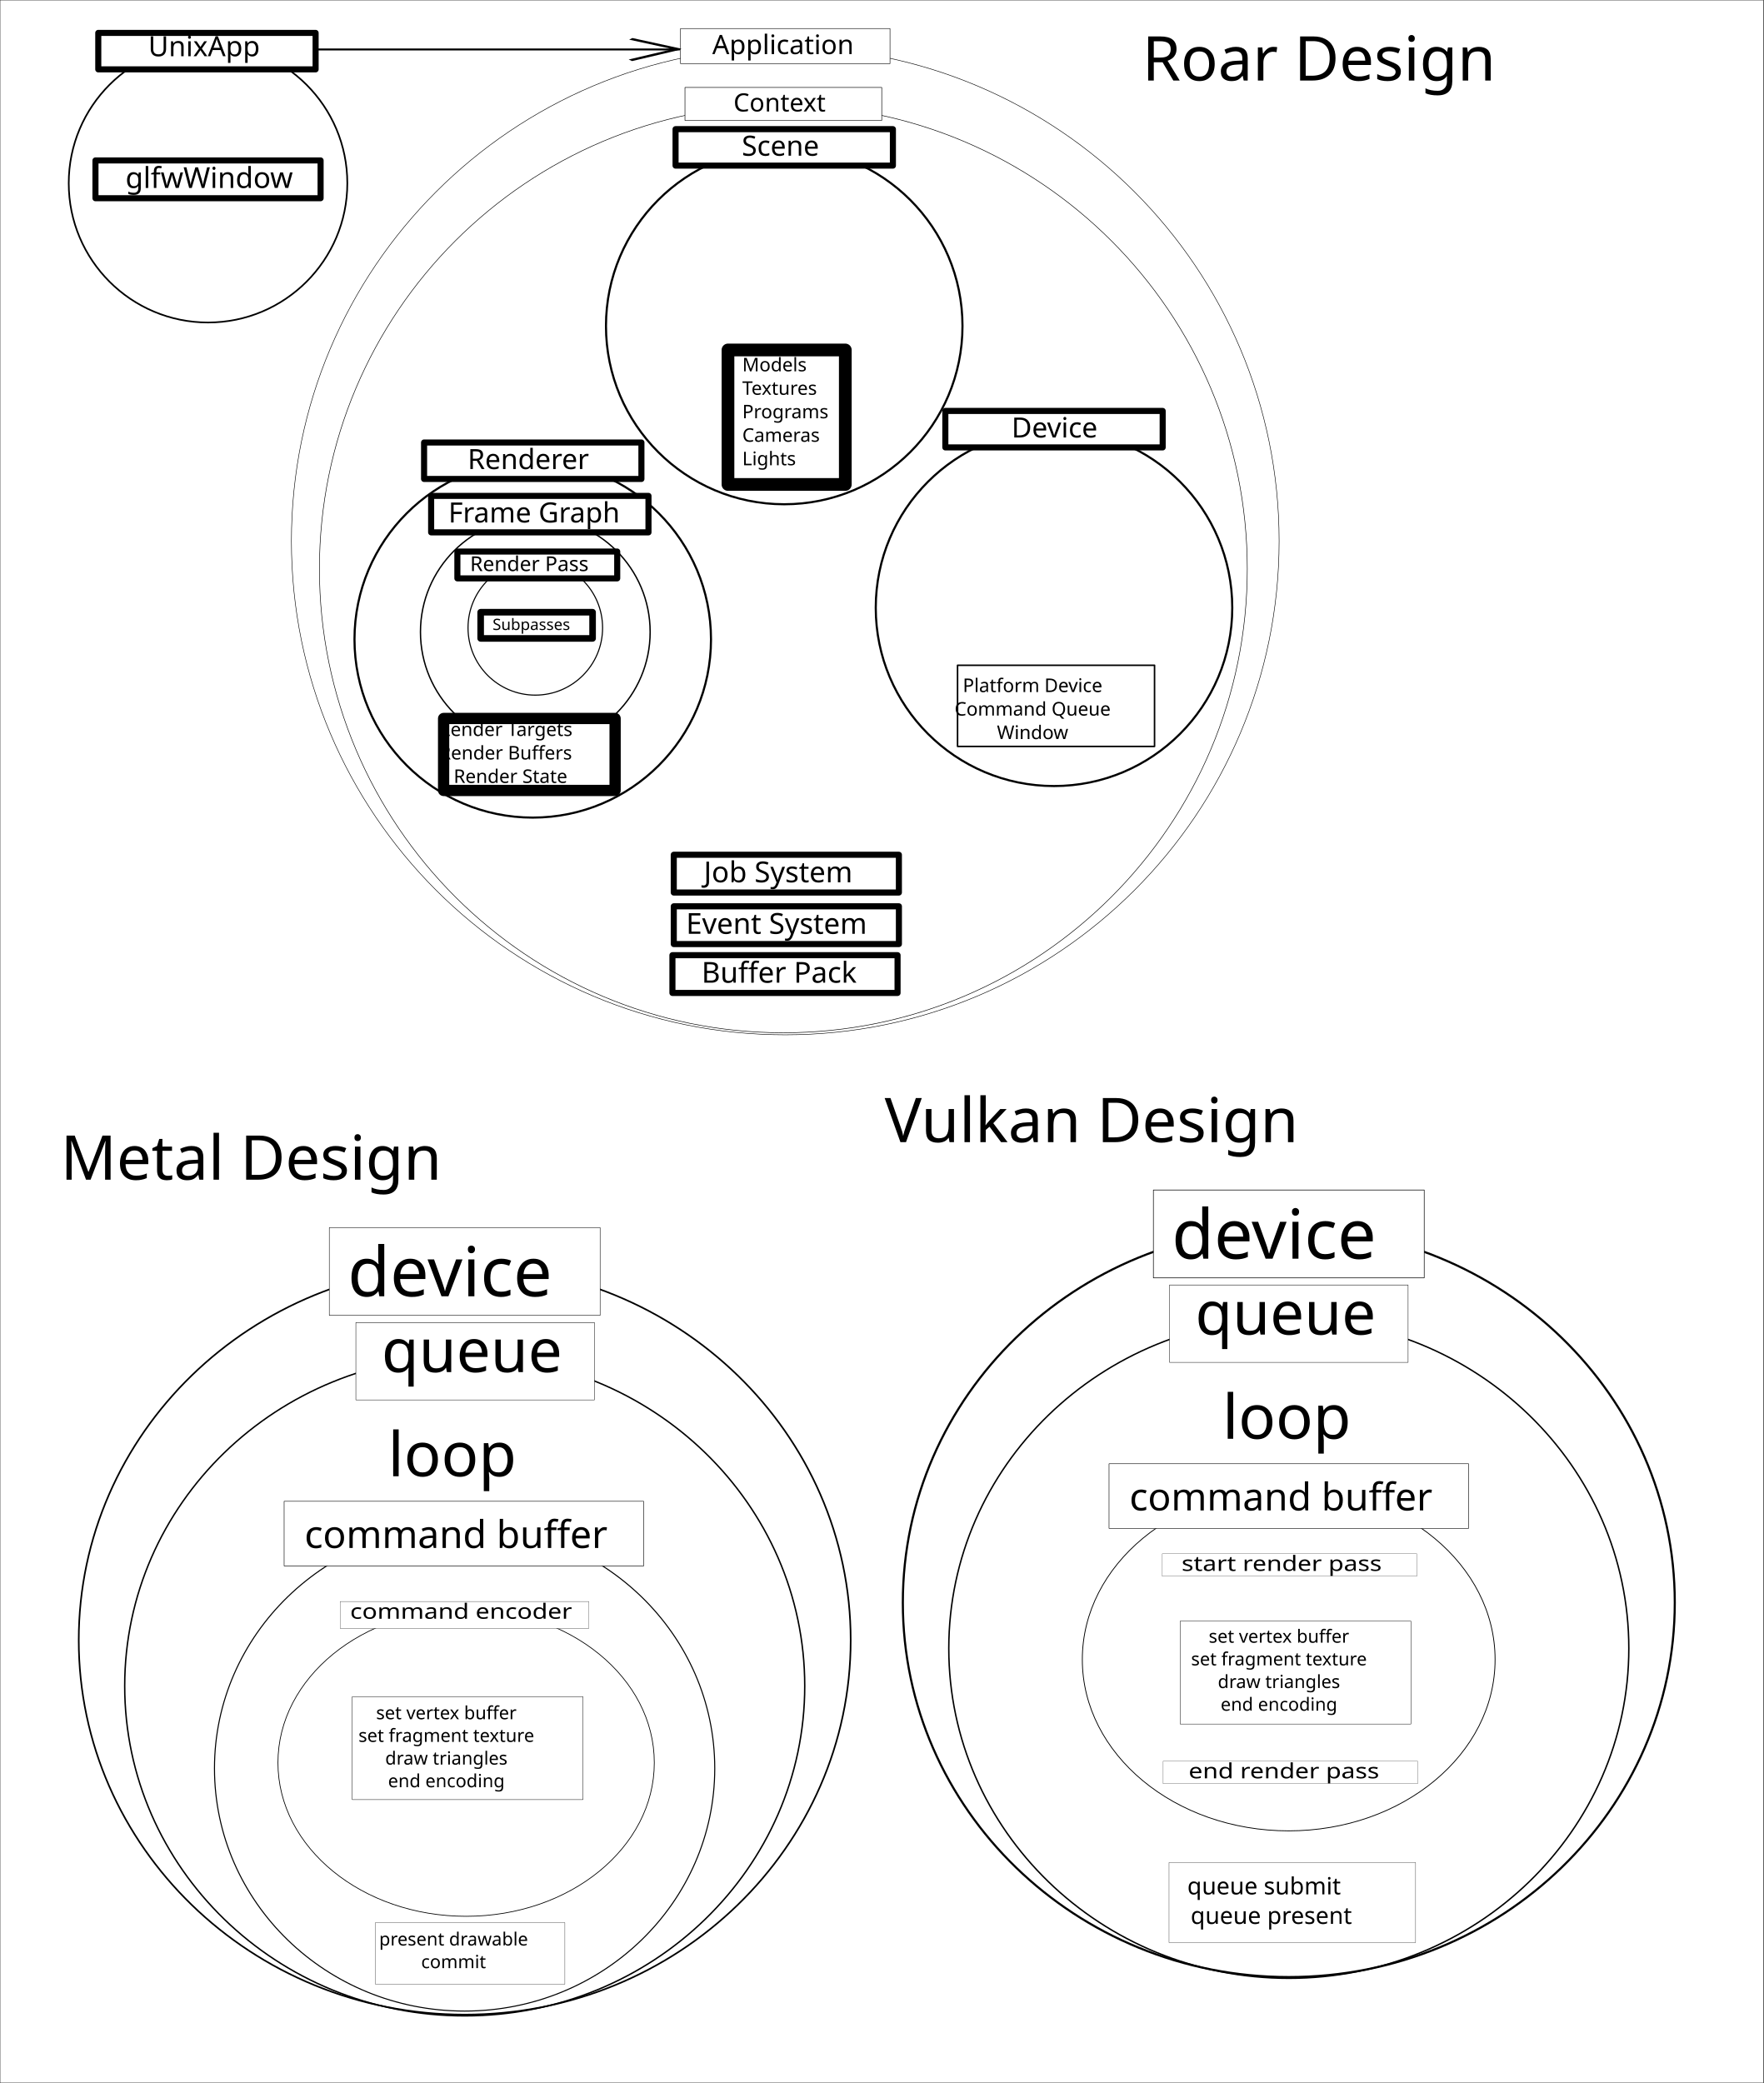
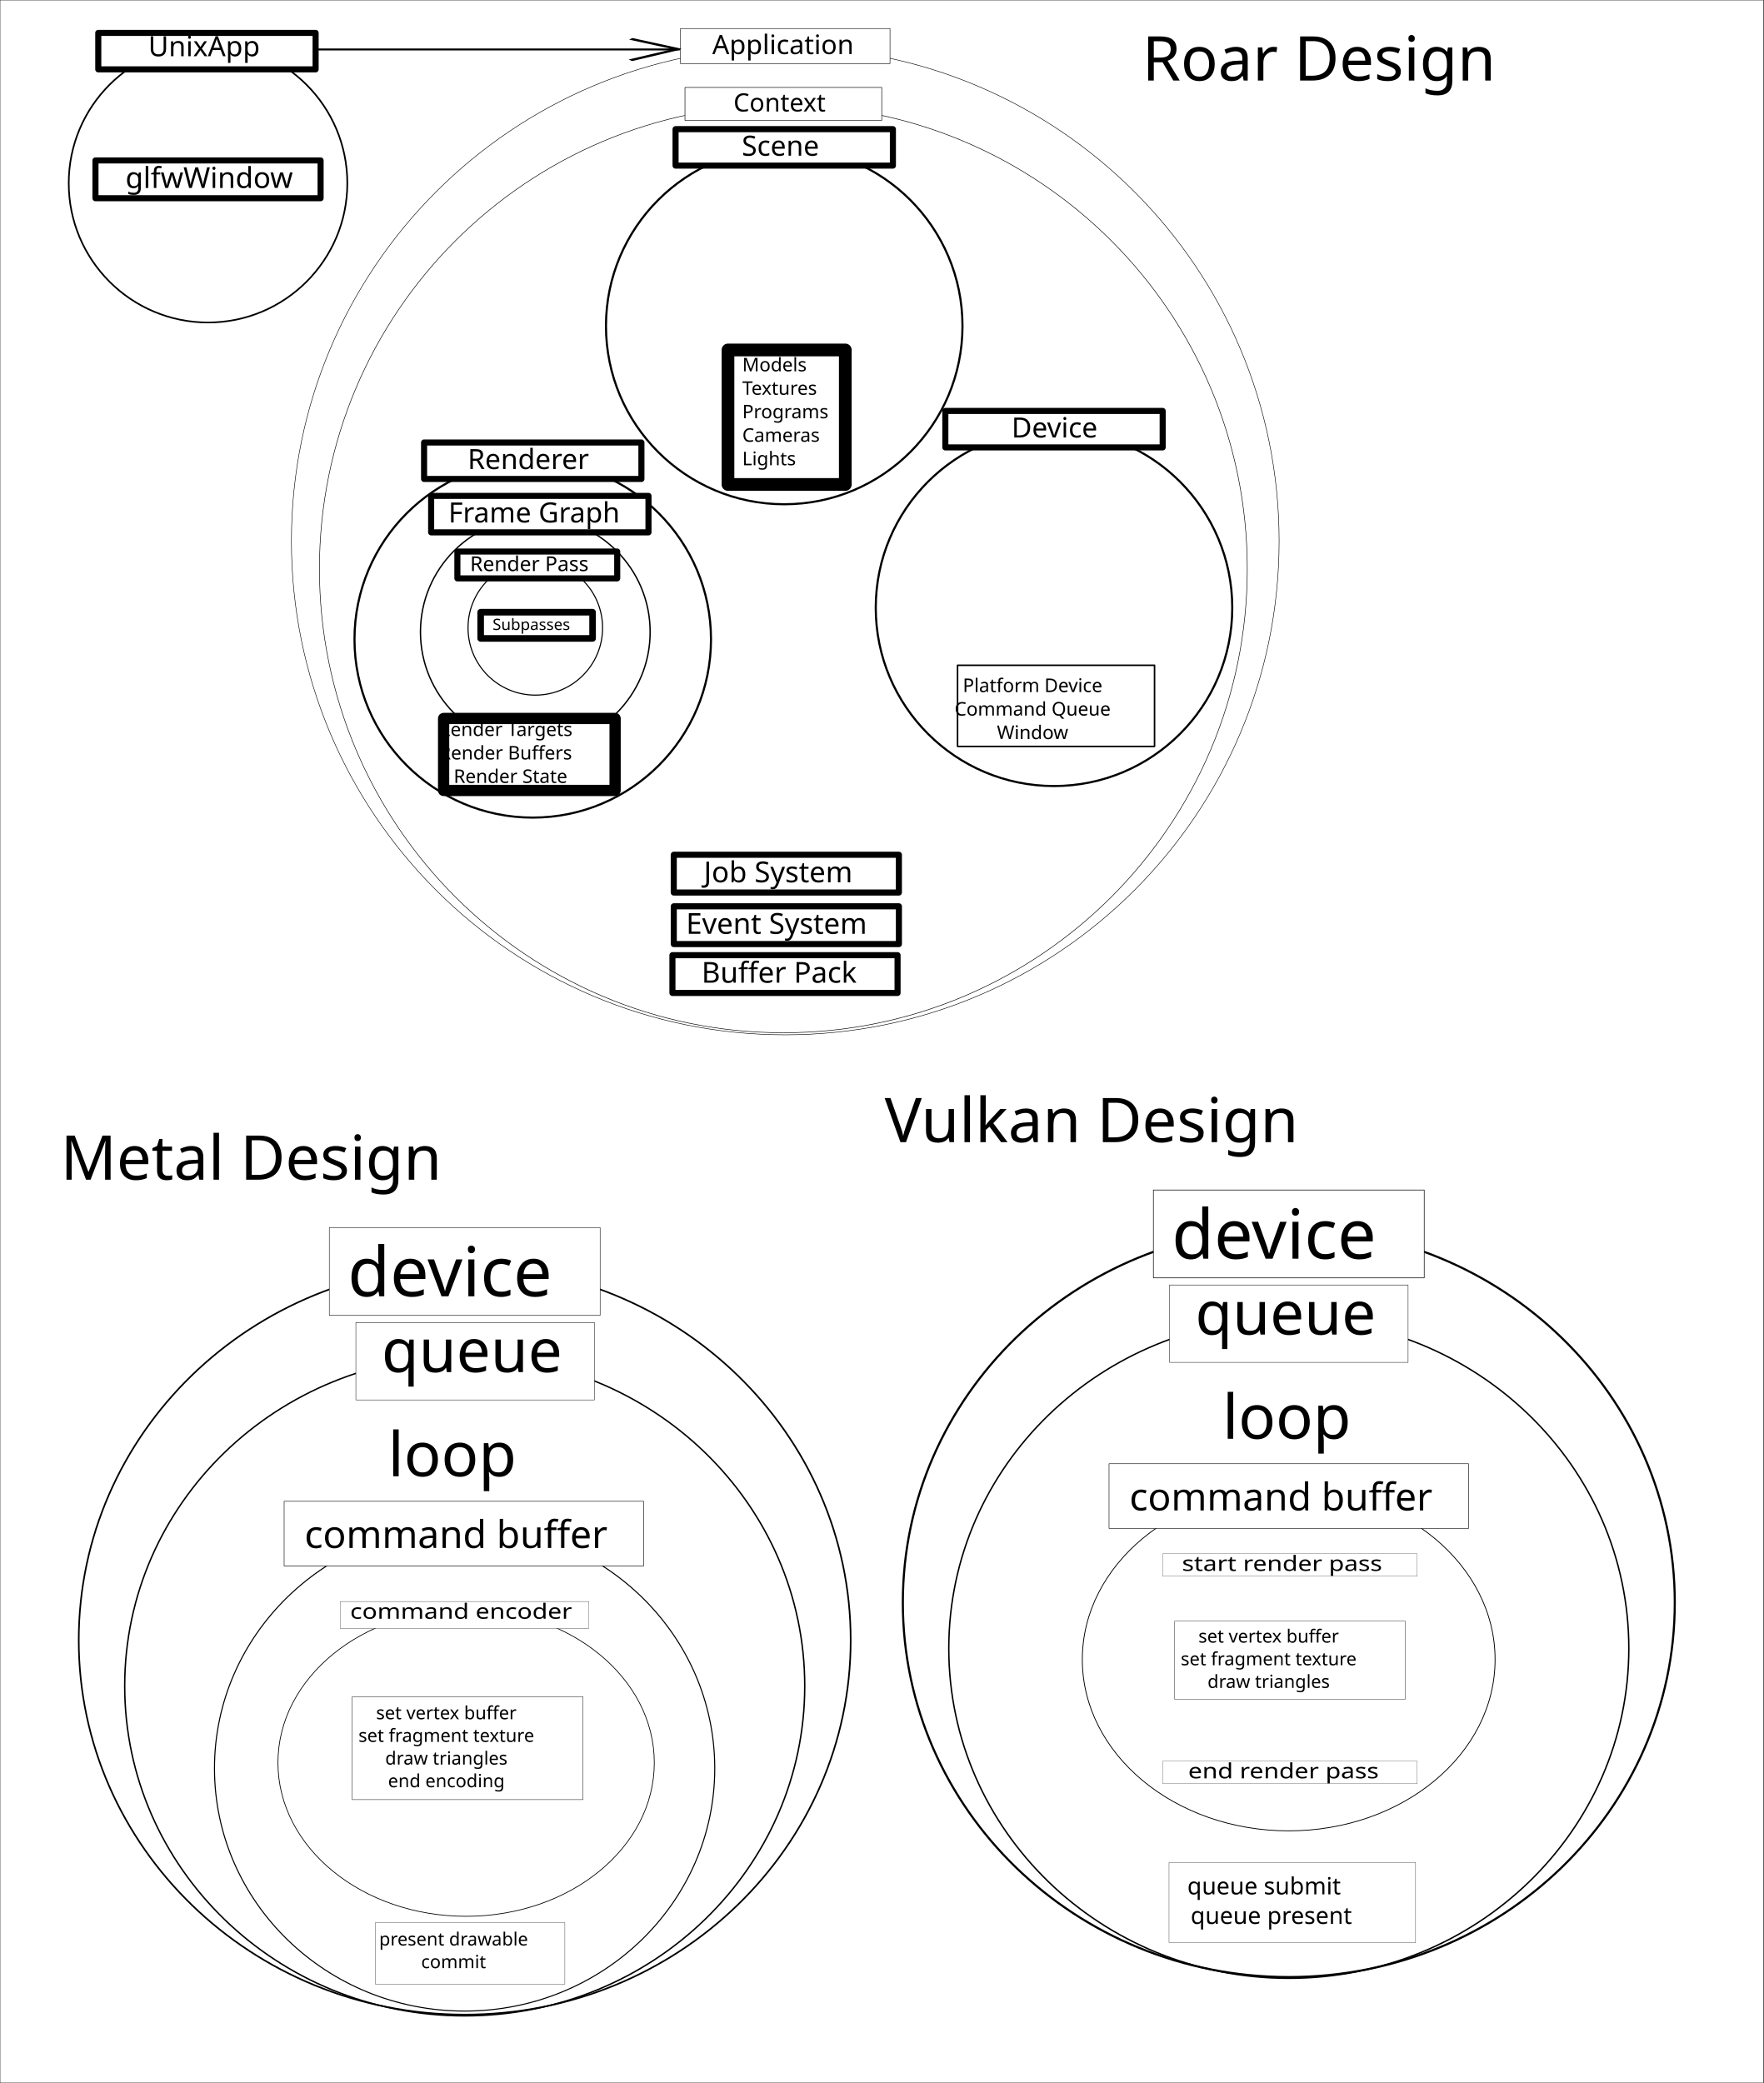
<svg xmlns="http://www.w3.org/2000/svg" width="241.296mm" height="285.026mm" viewBox="0 0 241.296 285.026" version="1.1" id="svg5">
  <defs id="defs2" />
  <g id="layer1" transform="translate(1.391901,-3.070709)">
    <rect style="vector-effect:non-scaling-stroke;fill:#ffffff;stroke:#000000;stroke-width:0.265;stroke-linejoin:round;stroke-dasharray:none;-inkscape-stroke:hairline" id="rect18" width="241.296" height="285.026" x="-1.392" y="3.071" />
    <g id="g541" transform="translate(10.98171,-79.25898)" style="vector-effect:non-scaling-stroke;stroke-width:0.265;stroke-dasharray:none;-inkscape-stroke:hairline">
      <circle style="vector-effect:non-scaling-stroke;fill:none;stroke:#000000;stroke-width:0.265;stroke-linejoin:round;stroke-dasharray:none;-inkscape-stroke:hairline" id="path317" cx="95.071" cy="156.357" r="67.571" />
      <rect style="vector-effect:non-scaling-stroke;fill:#ffffff;stroke:#000000;stroke-width:0.265;stroke-linejoin:round;stroke-dasharray:none;-inkscape-stroke:hairline" id="rect535" width="28.66" height="4.809" x="80.742" y="86.234" />
      <text xml:space="preserve" style="font-style:normal;font-weight:normal;font-size:3.678px;line-height:1.25;font-family:sans-serif;vector-effect:non-scaling-stroke;fill:#000000;fill-opacity:1;stroke:none;stroke-width:0.265;stroke-dasharray:none;-inkscape-stroke:hairline" x="85.078" y="89.738" id="text481">
        <tspan id="tspan479" style="vector-effect:non-scaling-stroke;fill:#000000;stroke-width:0.265;stroke-dasharray:none;-inkscape-stroke:hairline" x="85.078" y="89.738">Application</tspan>
      </text>
    </g>
    <g id="g541-8" transform="matrix(0.9394134,0,0,0.9394134,16.47986,-65.97358)" style="vector-effect:non-scaling-stroke;stroke-width:0.282;stroke-dasharray:none;-inkscape-stroke:hairline">
      <circle style="vector-effect:non-scaling-stroke;fill:none;stroke:#000000;stroke-width:0.282;stroke-linejoin:round;stroke-dasharray:none;-inkscape-stroke:hairline" id="path317-6" cx="95.071" cy="156.357" r="67.571" />
      <rect style="vector-effect:non-scaling-stroke;fill:#ffffff;stroke:#000000;stroke-width:0.282;stroke-linejoin:round;stroke-dasharray:none;-inkscape-stroke:hairline" id="rect535-5" width="28.66" height="4.809" x="80.742" y="86.234" />
      <text xml:space="preserve" style="font-style:normal;font-weight:normal;font-size:3.678px;line-height:1.25;font-family:sans-serif;vector-effect:non-scaling-stroke;fill:#000000;fill-opacity:1;stroke:none;stroke-width:0.282;stroke-dasharray:none;-inkscape-stroke:hairline" x="87.809" y="89.738" id="text481-7">
        <tspan id="tspan479-6" style="vector-effect:non-scaling-stroke;fill:#000000;stroke-width:0.282;stroke-dasharray:none;-inkscape-stroke:hairline" x="87.809" y="89.738">Context</tspan>
      </text>
    </g>
    <g id="g541-8-7" transform="matrix(0.3609488,0,0,0.3609488,37.1855,34.12008)" style="vector-effect:non-scaling-stroke;stroke-width:1.092;stroke-dasharray:none;-inkscape-stroke:hairline">
      <circle style="vector-effect:non-scaling-stroke;fill:none;stroke:#000000;stroke-width:1.092;stroke-linejoin:round;stroke-dasharray:none;-inkscape-stroke:hairline" id="path317-6-8" cx="95.071" cy="156.357" r="67.571" />
      <rect style="vector-effect:non-scaling-stroke;fill:#ffffff;stroke:#000000;stroke-width:3.14;stroke-linejoin:round;stroke-dasharray:none;-inkscape-stroke:hairline" id="rect535-5-8" width="82.387" height="13.825" x="53.878" y="81.726" />
      <text xml:space="preserve" style="font-style:normal;font-weight:normal;font-size:10.573px;line-height:1.25;font-family:sans-serif;vector-effect:non-scaling-stroke;fill:#000000;fill-opacity:1;stroke:none;stroke-width:3.14;stroke-dasharray:none;-inkscape-stroke:hairline" x="70.39" y="91.799" id="text481-7-3">
        <tspan id="tspan479-6-8" style="vector-effect:non-scaling-stroke;fill:#000000;stroke-width:3.14;stroke-dasharray:none;-inkscape-stroke:hairline" x="70.39" y="91.799">Renderer</tspan>
      </text>
    </g>
    <g id="g541-8-7-97" transform="matrix(0.3609488,0,0,0.3609488,37.71612,41.42629)" style="vector-effect:non-scaling-stroke;stroke-width:1.092;stroke-dasharray:none;-inkscape-stroke:hairline">
      <circle style="vector-effect:non-scaling-stroke;fill:none;stroke:#000000;stroke-width:0.704;stroke-linejoin:round;stroke-dasharray:none;-inkscape-stroke:hairline" id="path317-6-8-3" cx="94.571" cy="133.32" r="43.533" />
      <rect style="vector-effect:non-scaling-stroke;fill:#ffffff;stroke:#000000;stroke-width:3.14;stroke-linejoin:round;stroke-dasharray:none;-inkscape-stroke:hairline" id="rect535-5-8-1" width="82.387" height="13.825" x="55.085" y="81.726" />
      <text xml:space="preserve" style="font-style:normal;font-weight:normal;font-size:10.573px;line-height:1.25;font-family:sans-serif;vector-effect:non-scaling-stroke;fill:#000000;fill-opacity:1;stroke:none;stroke-width:3.14;stroke-dasharray:none;-inkscape-stroke:hairline" x="61.618" y="91.799" id="text481-7-3-0">
        <tspan id="tspan479-6-8-2" style="vector-effect:non-scaling-stroke;fill:#000000;stroke-width:3.14;stroke-dasharray:none;-inkscape-stroke:hairline" x="61.618" y="91.799">Frame Graph</tspan>
      </text>
    </g>
    <g id="g541-8-7-97-5" transform="matrix(0.2654459,0,0,0.2654459,46.56712,56.84682)" style="vector-effect:non-scaling-stroke;stroke-width:1.092;stroke-dasharray:none;-inkscape-stroke:hairline">
      <circle style="vector-effect:non-scaling-stroke;fill:none;stroke:#000000;stroke-width:0.561;stroke-linejoin:round;stroke-dasharray:none;-inkscape-stroke:hairline" id="path317-6-8-3-8" cx="95.252" cy="121.063" r="34.68" />
      <rect style="vector-effect:non-scaling-stroke;fill:#ffffff;stroke:#000000;stroke-width:3.14;stroke-linejoin:round;stroke-dasharray:none;-inkscape-stroke:hairline" id="rect535-5-8-1-9" width="82.387" height="13.825" x="55.085" y="81.726" />
      <text xml:space="preserve" style="font-style:normal;font-weight:normal;font-size:10.573px;line-height:1.25;font-family:sans-serif;vector-effect:non-scaling-stroke;fill:#000000;fill-opacity:1;stroke:none;stroke-width:3.14;stroke-dasharray:none;-inkscape-stroke:hairline" x="61.618" y="91.799" id="text481-7-3-0-6">
        <tspan id="tspan479-6-8-2-0" style="vector-effect:non-scaling-stroke;fill:#000000;stroke-width:3.14;stroke-dasharray:none;-inkscape-stroke:hairline" x="61.618" y="91.799">Render Pass</tspan>
      </text>
    </g>
    <g id="g541-8-7-9" transform="matrix(0.3609488,0,0,0.3609488,71.59475,-8.75585)" style="vector-effect:non-scaling-stroke;stroke-width:1.092;stroke-dasharray:none;-inkscape-stroke:hairline">
      <circle style="vector-effect:non-scaling-stroke;fill:none;stroke:#000000;stroke-width:1.092;stroke-linejoin:round;stroke-dasharray:none;-inkscape-stroke:hairline" id="path317-6-8-5" cx="95.071" cy="156.357" r="67.571" />
      <rect style="vector-effect:non-scaling-stroke;fill:#ffffff;stroke:#000000;stroke-width:3.14;stroke-linejoin:round;stroke-dasharray:none;-inkscape-stroke:hairline" id="rect535-5-8-4" width="82.387" height="13.825" x="53.878" y="81.726" />
      <text xml:space="preserve" style="font-style:normal;font-weight:normal;font-size:10.573px;line-height:1.25;font-family:sans-serif;vector-effect:non-scaling-stroke;fill:#000000;fill-opacity:1;stroke:none;stroke-width:3.14;stroke-dasharray:none;-inkscape-stroke:hairline" x="78.972" y="91.799" id="text481-7-3-9">
        <tspan id="tspan479-6-8-1" style="vector-effect:non-scaling-stroke;fill:#000000;stroke-width:3.14;stroke-dasharray:none;-inkscape-stroke:hairline" x="78.972" y="91.799">Scene</tspan>
      </text>
    </g>
    <g id="g541-8-7-9-1" transform="matrix(0.3738813,0,0,0.3738813,70.10842,89.47525)" style="vector-effect:non-scaling-stroke;stroke-width:1.092;stroke-dasharray:none;-inkscape-stroke:hairline">
      <rect style="vector-effect:non-scaling-stroke;fill:#ffffff;stroke:#000000;stroke-width:3.14;stroke-linejoin:round;stroke-dasharray:none;-inkscape-stroke:hairline" id="rect535-5-8-4-1" width="82.387" height="13.825" x="55.331" y="81.726" />
      <text xml:space="preserve" style="font-style:normal;font-weight:normal;font-size:10.573px;line-height:1.25;font-family:sans-serif;vector-effect:non-scaling-stroke;fill:#000000;fill-opacity:1;stroke:none;stroke-width:3.14;stroke-dasharray:none;-inkscape-stroke:hairline" x="66.311" y="91.799" id="text481-7-3-9-8">
        <tspan id="tspan479-6-8-1-7" style="vector-effect:non-scaling-stroke;fill:#000000;stroke-width:3.14;stroke-dasharray:none;-inkscape-stroke:hairline" x="66.311" y="91.799">Job System</tspan>
      </text>
    </g>
    <g id="g541-8-7-9-1-4" transform="matrix(0.2431274,0,0,0.2431274,82.77287,31.55975)" style="vector-effect:non-scaling-stroke;stroke-width:1.092;stroke-dasharray:none;-inkscape-stroke:hairline">
      <rect style="vector-effect:non-scaling-stroke;fill:#ffffff;stroke:#000000;stroke-width:6.578;stroke-linejoin:round;stroke-dasharray:none;-inkscape-stroke:hairline" id="rect535-5-8-4-1-04" width="66.031" height="75.705" x="63.509" y="79.782" />
      <text xml:space="preserve" style="font-style:normal;font-weight:normal;font-size:10.573px;line-height:1.25;font-family:sans-serif;vector-effect:non-scaling-stroke;fill:#000000;fill-opacity:1;stroke:none;stroke-width:3.14;stroke-dasharray:none;-inkscape-stroke:hairline" x="71.562" y="91.799" id="text481-7-3-9-8-6">
        <tspan id="tspan479-6-8-1-7-46" style="vector-effect:non-scaling-stroke;fill:#000000;stroke-width:3.14;stroke-dasharray:none;-inkscape-stroke:hairline" x="71.562" y="91.799">Models</tspan>
        <tspan style="vector-effect:non-scaling-stroke;fill:#000000;stroke-width:3.14;stroke-dasharray:none;-inkscape-stroke:hairline" x="71.562" y="105.015" id="tspan1613">Textures</tspan>
        <tspan style="vector-effect:non-scaling-stroke;fill:#000000;stroke-width:3.14;stroke-dasharray:none;-inkscape-stroke:hairline" x="71.562" y="118.231" id="tspan1615">Programs</tspan>
        <tspan style="vector-effect:non-scaling-stroke;fill:#000000;stroke-width:3.14;stroke-dasharray:none;-inkscape-stroke:hairline" x="71.562" y="131.446" id="tspan1617">Cameras</tspan>
        <tspan style="vector-effect:non-scaling-stroke;fill:#000000;stroke-width:3.14;stroke-dasharray:none;-inkscape-stroke:hairline" x="71.562" y="144.662" id="tspan1619">Lights</tspan>
      </text>
    </g>
    <g id="g541-8-7-9-1-4-4" transform="matrix(0.2431274,0,0,0.2431274,43.8644,85.1614)" style="vector-effect:non-scaling-stroke;stroke-width:1.092;stroke-dasharray:none;-inkscape-stroke:hairline">
      <rect style="vector-effect:non-scaling-stroke;fill:#ffffff;stroke:#000000;stroke-width:5.817;stroke-linejoin:round;stroke-dasharray:none;-inkscape-stroke:hairline" id="rect535-5-8-4-1-04-1" width="96.514" height="40.501" x="63.509" y="66.723" />
      <text xml:space="preserve" style="font-style:normal;font-weight:normal;font-size:10.573px;line-height:1.25;font-family:sans-serif;vector-effect:non-scaling-stroke;fill:#000000;fill-opacity:1;stroke:none;stroke-width:3.14;stroke-dasharray:none;-inkscape-stroke:hairline" x="110.776" y="76.563" id="text481-7-3-9-8-6-6">
        <tspan style="text-align:center;text-anchor:middle;vector-effect:non-scaling-stroke;fill:#000000;stroke-width:3.14;stroke-dasharray:none;-inkscape-stroke:hairline" x="110.776" y="76.563" id="tspan1850">Render Targets</tspan>
        <tspan style="text-align:center;text-anchor:middle;vector-effect:non-scaling-stroke;fill:#000000;stroke-width:3.14;stroke-dasharray:none;-inkscape-stroke:hairline" x="110.776" y="89.779" id="tspan1733">Render Buffers</tspan>
        <tspan style="text-align:center;text-anchor:middle;vector-effect:non-scaling-stroke;fill:#000000;stroke-width:3.14;stroke-dasharray:none;-inkscape-stroke:hairline" x="110.776" y="102.995" id="tspan460">Render State</tspan>
      </text>
    </g>
    <g id="g541-8-7-9-1-4-4-0" transform="matrix(0.2023076,0,0,0.2023076,51.52666,70.70335)" style="vector-effect:non-scaling-stroke;stroke-width:1.092;stroke-dasharray:none;-inkscape-stroke:hairline">
      <rect style="vector-effect:non-scaling-stroke;fill:#ffffff;stroke:#000000;stroke-width:3.407;stroke-linejoin:round;stroke-dasharray:none;-inkscape-stroke:hairline" id="rect535-5-8-4-1-04-1-3" width="75.696" height="17.713" x="63.509" y="79.782" />
      <text xml:space="preserve" style="font-style:normal;font-weight:normal;font-size:10.573px;line-height:1.25;font-family:sans-serif;vector-effect:non-scaling-stroke;fill:#000000;fill-opacity:1;stroke:none;stroke-width:3.14;stroke-dasharray:none;-inkscape-stroke:hairline" x="71.562" y="91.799" id="text481-7-3-9-8-6-6-8">
        <tspan style="vector-effect:non-scaling-stroke;fill:#000000;stroke-width:3.14;stroke-dasharray:none;-inkscape-stroke:hairline" x="71.562" y="91.799" id="tspan1733-6">Subpasses</tspan>
      </text>
    </g>
    <g id="g541-8-7-9-1-2" transform="matrix(0.3738813,0,0,0.3738813,69.92659,96.52837)" style="vector-effect:non-scaling-stroke;stroke-width:1.092;stroke-dasharray:none;-inkscape-stroke:hairline">
      <rect style="vector-effect:non-scaling-stroke;fill:#ffffff;stroke:#000000;stroke-width:3.14;stroke-linejoin:round;stroke-dasharray:none;-inkscape-stroke:hairline" id="rect535-5-8-4-1-0" width="82.387" height="13.825" x="55.824" y="81.726" />
      <text xml:space="preserve" style="font-style:normal;font-weight:normal;font-size:10.573px;line-height:1.25;font-family:sans-serif;vector-effect:non-scaling-stroke;fill:#000000;fill-opacity:1;stroke:none;stroke-width:3.14;stroke-dasharray:none;-inkscape-stroke:hairline" x="60.305" y="91.799" id="text481-7-3-9-8-7">
        <tspan id="tspan479-6-8-1-7-4" style="vector-effect:non-scaling-stroke;fill:#000000;stroke-width:3.14;stroke-dasharray:none;-inkscape-stroke:hairline" x="60.305" y="91.799">Event System</tspan>
      </text>
    </g>
    <g id="g541-8-7-9-1-8" transform="matrix(0.3738813,0,0,0.3738813,69.92659,103.2166)" style="vector-effect:non-scaling-stroke;stroke-width:1.092;stroke-dasharray:none;-inkscape-stroke:hairline">
      <rect style="vector-effect:non-scaling-stroke;fill:#ffffff;stroke:#000000;stroke-width:3.14;stroke-linejoin:round;stroke-dasharray:none;-inkscape-stroke:hairline" id="rect535-5-8-4-1-5" width="82.387" height="13.825" x="55.331" y="81.726" />
      <text xml:space="preserve" style="font-style:normal;font-weight:normal;font-size:10.573px;line-height:1.25;font-family:sans-serif;vector-effect:non-scaling-stroke;fill:#000000;fill-opacity:1;stroke:none;stroke-width:3.14;stroke-dasharray:none;-inkscape-stroke:hairline" x="65.976" y="91.799" id="text481-7-3-9-8-8">
        <tspan id="tspan479-6-8-1-7-3" style="vector-effect:non-scaling-stroke;fill:#000000;stroke-width:3.14;stroke-dasharray:none;-inkscape-stroke:hairline" x="65.976" y="91.799">Buffer Pack</tspan>
      </text>
    </g>
    <g id="g541-8-7-9-8" transform="matrix(0.3609488,0,0,0.3609488,108.5071,29.80133)" style="vector-effect:non-scaling-stroke;stroke-width:1.092;stroke-dasharray:none;-inkscape-stroke:hairline">
      <circle style="vector-effect:non-scaling-stroke;fill:none;stroke:#000000;stroke-width:1.092;stroke-linejoin:round;stroke-dasharray:none;-inkscape-stroke:hairline" id="path317-6-8-5-8" cx="95.071" cy="156.357" r="67.571" />
      <rect style="vector-effect:non-scaling-stroke;fill:#ffffff;stroke:#000000;stroke-width:3.14;stroke-linejoin:round;stroke-dasharray:none;-inkscape-stroke:hairline" id="rect535-5-8-4-3" width="82.387" height="13.825" x="53.878" y="81.726" />
      <text xml:space="preserve" style="font-style:normal;font-weight:normal;font-size:10.573px;line-height:1.25;font-family:sans-serif;vector-effect:non-scaling-stroke;fill:#000000;fill-opacity:1;stroke:none;stroke-width:3.14;stroke-dasharray:none;-inkscape-stroke:hairline" x="78.972" y="91.799" id="text481-7-3-9-5">
        <tspan id="tspan479-6-8-1-2" style="vector-effect:non-scaling-stroke;fill:#000000;stroke-width:3.14;stroke-dasharray:none;-inkscape-stroke:hairline" x="78.972" y="91.799">Device</tspan>
      </text>
    </g>
    <g id="g845" transform="translate(-1.435743,-65.68948)">
      <rect style="fill:#ffffff;stroke:#000000;stroke-width:0.212;stroke-linejoin:round" id="rect785" width="26.953" height="11.107" x="131.061" y="159.791" />
      <text xml:space="preserve" style="font-style:normal;font-weight:normal;font-size:2.571px;line-height:1.25;font-family:sans-serif;fill:#000000;fill-opacity:1;stroke:none;stroke-width:0.763;stroke-dasharray:none" x="144.336" y="163.458" id="text481-7-3-9-8-6-6-7">
        <tspan style="text-align:center;text-anchor:middle;fill:#000000;stroke-width:0.763;stroke-dasharray:none" x="144.336" y="163.458" id="tspan1850-2">Platform Device</tspan>
        <tspan style="text-align:center;text-anchor:middle;fill:#000000;stroke-width:0.763;stroke-dasharray:none" x="144.336" y="166.671" id="tspan610">Command Queue</tspan>
        <tspan style="text-align:center;text-anchor:middle;fill:#000000;stroke-width:0.763;stroke-dasharray:none" x="144.336" y="169.884" id="tspan1733-3">Window</tspan>
        <tspan style="fill:#000000;stroke-width:0.763;stroke-dasharray:none" x="144.336" y="173.098" id="tspan460-6" />
      </text>
    </g>
    <g id="g13" transform="translate(0.260298,-10.15162)">
      <rect style="vector-effect:non-scaling-stroke;fill:#ffffff;stroke:#000000;stroke-width:0.209;stroke-linejoin:round;stroke-dasharray:none;-inkscape-stroke:hairline" id="rect785-0" width="31.581" height="14.081" x="46.54" y="245.391" />
      <text xml:space="preserve" style="font-style:normal;font-weight:normal;font-size:2.482px;line-height:1.25;font-family:sans-serif;fill:#000000;fill-opacity:1;stroke:none;stroke-width:0.737;stroke-dasharray:none" x="62.325" y="248.47" id="text481-7-3-9-8-6-6-7-4">
        <tspan style="text-align:center;text-anchor:middle;fill:#000000;stroke-width:0.737;stroke-dasharray:none" x="62.325" y="248.47" id="tspan1850-2-4">set vertex buffer</tspan>
        <tspan style="text-align:center;text-anchor:middle;fill:#000000;stroke-width:0.737;stroke-dasharray:none" x="62.325" y="251.573" id="tspan5">set fragment texture</tspan>
        <tspan style="text-align:center;text-anchor:middle;fill:#000000;stroke-width:0.737;stroke-dasharray:none" x="62.325" y="254.675" id="tspan7">draw triangles</tspan>
        <tspan style="text-align:center;text-anchor:middle;fill:#000000;stroke-width:0.737;stroke-dasharray:none" x="62.325" y="257.777" id="tspan610-5">end encoding</tspan>
        <tspan style="text-align:center;text-anchor:middle;fill:#000000;stroke-width:0.737;stroke-dasharray:none" x="62.325" y="260.88" id="tspan1733-3-9" />
        <tspan style="fill:#000000;stroke-width:0.737;stroke-dasharray:none" x="62.325" y="263.982" id="tspan460-6-7" />
      </text>
    </g>
    <text xml:space="preserve" style="font-style:normal;font-weight:normal;font-size:7.306px;line-height:1.25;font-family:sans-serif;fill:#000000;fill-opacity:1;stroke:none;stroke-width:0.183" x="68.651" y="236.909" id="text8">
      <tspan id="tspan8" style="stroke-width:0.183" x="68.651" y="236.909" />
    </text>
    <rect style="vector-effect:non-scaling-stroke;fill:#ffffff;stroke:#000000;stroke-width:0.147;stroke-linejoin:round;stroke-dasharray:none;-inkscape-stroke:hairline" id="rect785-0-2" width="25.928" height="8.427" x="49.969" y="266.149" />
    <text xml:space="preserve" style="font-style:normal;font-weight:normal;font-size:2.482px;line-height:1.25;font-family:sans-serif;fill:#000000;fill-opacity:1;stroke:none;stroke-width:0.737;stroke-dasharray:none" x="62.928" y="269.277" id="text481-7-3-9-8-6-6-7-4-3">
      <tspan style="text-align:center;text-anchor:middle;fill:#000000;stroke-width:0.737;stroke-dasharray:none" x="62.928" y="269.277" id="tspan1850-2-4-7">present drawable</tspan>
      <tspan style="text-align:center;text-anchor:middle;fill:#000000;stroke-width:0.737;stroke-dasharray:none" x="62.928" y="272.38" id="tspan5-1">commit</tspan>
      <tspan style="text-align:center;text-anchor:middle;fill:#000000;stroke-width:0.737;stroke-dasharray:none" x="62.928" y="275.482" id="tspan7-8" />
      <tspan style="text-align:center;text-anchor:middle;fill:#000000;stroke-width:0.737;stroke-dasharray:none" x="62.928" y="278.585" id="tspan610-5-9" />
      <tspan style="text-align:center;text-anchor:middle;fill:#000000;stroke-width:0.737;stroke-dasharray:none" x="62.928" y="281.687" id="tspan1733-3-9-3" />
      <tspan style="fill:#000000;stroke-width:0.737;stroke-dasharray:none" x="62.928" y="284.789" id="tspan460-6-7-7" />
    </text>
    <text xml:space="preserve" style="font-style:normal;font-weight:normal;font-size:7.306px;line-height:1.25;font-family:sans-serif;fill:#000000;fill-opacity:1;stroke:none;stroke-width:0.183" x="69.431" y="257.667" id="text8-4">
      <tspan id="tspan8-8" style="stroke-width:0.183" x="69.431" y="257.667" />
    </text>
    <ellipse style="vector-effect:non-scaling-stroke;fill:none;stroke:#000000;stroke-width:0.841;stroke-linejoin:round;stroke-dasharray:none;-inkscape-stroke:hairline" id="path317-6-8-5-8-8" cx="62.193" cy="227.502" rx="52.811" ry="51.238" />
    <g id="g17" transform="translate(1.224621)">
      <rect style="vector-effect:non-scaling-stroke;fill:#ffffff;stroke:#000000;stroke-width:0.236;stroke-linejoin:round;stroke-dasharray:none;-inkscape-stroke:hairline" id="rect2" width="37.056" height="12.023" x="42.44" y="171.044" />
      <text xml:space="preserve" style="font-style:normal;font-weight:normal;font-size:9.423px;line-height:1.25;font-family:sans-serif;fill:#000000;fill-opacity:1;stroke:none;stroke-width:0.257;stroke-dasharray:none" x="44.96" y="180.444" id="text2">
        <tspan id="tspan2" style="stroke-width:0.257" x="44.96" y="180.444">device</tspan>
      </text>
    </g>
    <g id="g18" transform="translate(1.427361)">
      <ellipse style="vector-effect:non-scaling-stroke;fill:none;stroke:#000000;stroke-width:0.741;stroke-linejoin:round;stroke-dasharray:none;-inkscape-stroke:hairline" id="path317-6-8-5-8-8-7" cx="60.766" cy="233.773" rx="46.523" ry="45.138" />
      <g id="g16" transform="translate(2.506178)">
        <rect style="vector-effect:non-scaling-stroke;fill:#ffffff;stroke:#000000;stroke-width:0.208;stroke-linejoin:round;stroke-dasharray:none;-inkscape-stroke:hairline" id="rect2-4" width="32.644" height="10.592" x="43.365" y="184.036" />
        <text xml:space="preserve" style="font-style:normal;font-weight:normal;font-size:8.301px;line-height:1.25;font-family:sans-serif;fill:#000000;fill-opacity:1;stroke:none;stroke-width:0.227;stroke-dasharray:none" x="46.887" y="190.824" id="text2-4">
          <tspan id="tspan2-9" style="stroke-width:0.227" x="46.887" y="190.824">queue</tspan>
        </text>
      </g>
    </g>
    <text xml:space="preserve" style="font-style:normal;font-weight:normal;font-size:11.106px;line-height:1.25;font-family:sans-serif;fill:#000000;fill-opacity:1;stroke:none;stroke-width:0.303;stroke-dasharray:none" x="43.76" y="201.358" id="text3">
      <tspan id="tspan3" style="stroke-width:0.303" x="43.76" y="201.358"> </tspan>
    </text>
    <ellipse style="vector-effect:non-scaling-stroke;fill:none;stroke:#000000;stroke-width:0.376;stroke-linejoin:round;stroke-dasharray:none;-inkscape-stroke:hairline" id="path317-6-8-5-8-8-7-58" cx="62.386" cy="244.271" rx="25.747" ry="21.016" />
    <rect style="vector-effect:non-scaling-stroke;fill:#ffffff;stroke:#000000;stroke-width:0.125;stroke-linejoin:round;stroke-dasharray:none;-inkscape-stroke:hairline" id="rect2-4-2" width="34.034" height="3.678" x="45.145" y="222.211" />
    <ellipse style="vector-effect:non-scaling-stroke;fill:none;stroke:#000000;stroke-width:0.545;stroke-linejoin:round;stroke-dasharray:none;-inkscape-stroke:hairline" id="path317-6-8-5-8-8-7-5" cx="62.179" cy="245.049" rx="34.225" ry="33.206" />
    <text xml:space="preserve" style="font-style:normal;font-weight:normal;font-size:3.142px;line-height:1.25;font-family:sans-serif;fill:#000000;fill-opacity:1;stroke:none;stroke-width:0.086;stroke-dasharray:none" x="42.664" y="244.837" id="text2-4-5" transform="scale(1.090257,0.9172146)">
      <tspan id="tspan2-9-1" style="stroke-width:0.086" x="42.664" y="244.837">command encoder</tspan>
    </text>
    <text xml:space="preserve" style="font-style:normal;font-weight:normal;font-size:5.637px;line-height:1.25;font-family:sans-serif;fill:#000000;fill-opacity:1;stroke:none;stroke-width:0.154;stroke-dasharray:none" x="48.589" y="249.864" id="text3-3" transform="scale(1.090257,0.9172146)">
      <tspan id="tspan3-9" style="stroke-width:0.154" x="48.589" y="249.864"> </tspan>
    </text>
    <rect style="vector-effect:non-scaling-stroke;fill:#ffffff;stroke:#000000;stroke-width:0.265;stroke-linejoin:round;stroke-dasharray:none;-inkscape-stroke:hairline" id="rect9" width="49.196" height="8.85" x="37.483" y="208.499" />
    <text xml:space="preserve" style="font-style:normal;font-weight:normal;font-size:5.242px;line-height:1.25;font-family:sans-serif;vector-effect:non-scaling-stroke;fill:#000000;fill-opacity:1;stroke:none;stroke-width:0.143;stroke-dasharray:none;-inkscape-stroke:hairline" x="40.278" y="214.888" id="text10">
      <tspan id="tspan10" style="stroke-width:0.143" x="40.278" y="214.888">command buffer</tspan>
    </text>
    <g id="g541-8-7-9-8-3-6" transform="matrix(0.8778397,0,0,0.8516996,-29.31373,96.76989)" style="vector-effect:non-scaling-stroke;stroke-width:1.092;stroke-dasharray:none;-inkscape-stroke:hairline" />
    <g id="g1076" transform="translate(-82.36794,-224.2953)">
      <g id="g868">
        <g id="g541-8-7-9-1-0" transform="matrix(0.3738813,0,0,0.3738813,73.35071,218.763)" style="vector-effect:non-scaling-stroke;stroke-width:1.092;stroke-dasharray:none;-inkscape-stroke:hairline">
          <rect style="vector-effect:non-scaling-stroke;fill:#ffffff;stroke:#000000;stroke-width:3.14;stroke-linejoin:round;stroke-dasharray:none;-inkscape-stroke:hairline" id="rect535-5-8-4-1-3" width="82.387" height="13.825" x="55.331" y="81.726" />
          <text xml:space="preserve" style="font-style:normal;font-weight:normal;font-size:10.573px;line-height:1.25;font-family:sans-serif;vector-effect:non-scaling-stroke;fill:#000000;fill-opacity:1;stroke:none;stroke-width:3.14;stroke-dasharray:none;-inkscape-stroke:hairline" x="66.311" y="91.799" id="text481-7-3-9-8-9">
            <tspan id="tspan479-6-8-1-7-9" style="vector-effect:non-scaling-stroke;fill:#000000;stroke-width:3.14;stroke-dasharray:none;-inkscape-stroke:hairline" x="66.311" y="91.799">glfwWindow</tspan>
          </text>
        </g>
        <g id="g541-8-7-9-8-0" transform="matrix(0.3609488,0,0,0.3609488,75.12359,196)" style="vector-effect:non-scaling-stroke;stroke-width:1.092;stroke-dasharray:none;-inkscape-stroke:hairline">
          <circle style="vector-effect:non-scaling-stroke;fill:none;stroke:#000000;stroke-width:0.853;stroke-linejoin:round;stroke-dasharray:none;-inkscape-stroke:hairline" id="path317-6-8-5-8-2" cx="95.071" cy="156.357" r="52.801" />
          <rect style="vector-effect:non-scaling-stroke;fill:#ffffff;stroke:#000000;stroke-width:3.14;stroke-linejoin:round;stroke-dasharray:none;-inkscape-stroke:hairline" id="rect535-5-8-4-3-4" width="82.387" height="13.825" x="53.467" y="99.369" />
          <text xml:space="preserve" style="font-style:normal;font-weight:normal;font-size:10.573px;line-height:1.25;font-family:sans-serif;vector-effect:non-scaling-stroke;fill:#000000;fill-opacity:1;stroke:none;stroke-width:3.14;stroke-dasharray:none;-inkscape-stroke:hairline" x="72.408" y="108.21" id="text481-7-3-9-5-8">
            <tspan id="tspan479-6-8-1-2-3" style="vector-effect:non-scaling-stroke;fill:#000000;stroke-width:3.14;stroke-dasharray:none;-inkscape-stroke:hairline" x="72.408" y="108.21">UnixApp</tspan>
          </text>
          <text xml:space="preserve" style="font-style:normal;font-weight:normal;font-size:29.321px;line-height:1.25;font-family:sans-serif;fill:#000000;fill-opacity:1;stroke:none;stroke-width:0.801" x="120.099" y="178.265" id="text818">
            <tspan id="tspan816" style="stroke-width:0.801" x="120.099" y="178.265"> </tspan>
          </text>
        </g>
      </g>
      <g id="g939" transform="matrix(0,1,-3.031454,0,826.2616,123.2143)">
        <path style="fill:none;stroke:#000000;stroke-width:0.265px;stroke-linecap:butt;stroke-linejoin:miter;stroke-opacity:1" d="m 110.92,231.615 v -16.438 l -1.454,2.204" id="path933" />
        <path style="fill:none;stroke:#000000;stroke-width:0.265px;stroke-linecap:butt;stroke-linejoin:miter;stroke-opacity:1" d="m 110.92,215.325 1.481,2.073" id="path935" />
      </g>
    </g>
    <text xml:space="preserve" style="font-style:normal;font-weight:normal;font-size:8.445px;line-height:1.25;font-family:sans-serif;fill:#000000;fill-opacity:1;stroke:none;stroke-width:0.211" x="51.687" y="205.08" id="text9">
      <tspan id="tspan9" style="stroke-width:0.211" x="51.687" y="205.08">loop</tspan>
    </text>
    <text xml:space="preserve" style="font-style:normal;font-weight:normal;font-size:8.445px;line-height:1.25;font-family:sans-serif;fill:#000000;fill-opacity:1;stroke:none;stroke-width:0.211" x="6.894" y="164.494" id="text9-9">
      <tspan id="tspan9-8" style="stroke-width:0.211" x="6.894" y="164.494">Metal Design</tspan>
    </text>
    <ellipse style="vector-effect:non-scaling-stroke;fill:none;stroke:#000000;stroke-width:0.416;stroke-linejoin:round;stroke-dasharray:none;-inkscape-stroke:hairline" id="path317-6-8-5-8-8-7-5-8" cx="174.936" cy="230.15" rx="28.238" ry="23.445" />
-     <rect style="vector-effect:non-scaling-stroke;fill:#ffffff;stroke:#000000;stroke-width:0.209;stroke-linejoin:round;stroke-dasharray:none;-inkscape-stroke:hairline" id="rect785-0-7" width="31.581" height="14.081" x="160.078" y="224.895" />
-     <text xml:space="preserve" style="font-style:normal;font-weight:normal;font-size:2.482px;line-height:1.25;font-family:sans-serif;fill:#000000;fill-opacity:1;stroke:none;stroke-width:0.737;stroke-dasharray:none" x="175.862" y="227.847" id="text481-7-3-9-8-6-6-7-4-1">
-       <tspan style="text-align:center;text-anchor:middle;fill:#000000;stroke-width:0.737;stroke-dasharray:none" x="175.862" y="227.847" id="tspan1850-2-4-0">set vertex buffer</tspan>
-       <tspan style="text-align:center;text-anchor:middle;fill:#000000;stroke-width:0.737;stroke-dasharray:none" x="175.862" y="230.949" id="tspan5-0">set fragment texture</tspan>
-       <tspan style="text-align:center;text-anchor:middle;fill:#000000;stroke-width:0.737;stroke-dasharray:none" x="175.862" y="234.052" id="tspan7-9">draw triangles</tspan>
-       <tspan style="text-align:center;text-anchor:middle;fill:#000000;stroke-width:0.737;stroke-dasharray:none" x="175.862" y="237.154" id="tspan610-5-7">end encoding</tspan>
-       <tspan style="text-align:center;text-anchor:middle;fill:#000000;stroke-width:0.737;stroke-dasharray:none" x="175.862" y="240.256" id="tspan1733-3-9-1" />
-       <tspan style="fill:#000000;stroke-width:0.737;stroke-dasharray:none" x="175.862" y="243.359" id="tspan460-6-7-74" />
-     </text>
+     <g id="g1" transform="translate(-0.7618534)">
+       <rect style="vector-effect:non-scaling-stroke;fill:#ffffff;stroke:#000000;stroke-width:0.182;stroke-linejoin:round;stroke-dasharray:none;-inkscape-stroke:hairline" id="rect785-0-7" width="31.581" height="10.697" x="160.078" y="224.895" />
+       <text xml:space="preserve" style="font-style:normal;font-weight:normal;font-size:2.482px;line-height:1.25;font-family:sans-serif;fill:#000000;fill-opacity:1;stroke:none;stroke-width:0.737;stroke-dasharray:none" x="175.862" y="227.833" id="text481-7-3-9-8-6-6-7-4-1">
+         <tspan style="text-align:center;text-anchor:middle;fill:#000000;stroke-width:0.737;stroke-dasharray:none" x="175.862" y="227.833" id="tspan1850-2-4-0">set vertex buffer</tspan>
+         <tspan style="text-align:center;text-anchor:middle;fill:#000000;stroke-width:0.737;stroke-dasharray:none" x="175.862" y="230.936" id="tspan5-0">set fragment texture</tspan>
+         <tspan style="text-align:center;text-anchor:middle;fill:#000000;stroke-width:0.737;stroke-dasharray:none" x="175.862" y="234.038" id="tspan7-9">draw triangles</tspan>
+         <tspan style="text-align:center;text-anchor:middle;fill:#000000;stroke-width:0.737;stroke-dasharray:none" x="175.862" y="237.14" id="tspan610-5-7" />
+         <tspan style="text-align:center;text-anchor:middle;fill:#000000;stroke-width:0.737;stroke-dasharray:none" x="175.862" y="240.243" id="tspan1733-3-9-1" />
+         <tspan style="fill:#000000;stroke-width:0.737;stroke-dasharray:none" x="175.862" y="243.345" id="tspan460-6-7-74" />
+       </text>
+     </g>
    <text xml:space="preserve" style="font-style:normal;font-weight:normal;font-size:7.306px;line-height:1.25;font-family:sans-serif;fill:#000000;fill-opacity:1;stroke:none;stroke-width:0.183" x="181.408" y="231.77" id="text8-5">
      <tspan id="tspan8-1" style="stroke-width:0.183" x="181.408" y="231.77" />
    </text>
    <g id="g12" transform="matrix(1.301176,0,0,1.301176,-53.17399,-81.70099)">
      <rect style="vector-effect:non-scaling-stroke;fill:#ffffff;stroke:#000000;stroke-width:0.147;stroke-linejoin:round;stroke-dasharray:none;-inkscape-stroke:hairline" id="rect785-0-2-8" width="25.928" height="8.427" x="162.726" y="261.01" />
      <text xml:space="preserve" style="font-style:normal;font-weight:normal;font-size:2.482px;line-height:1.25;font-family:sans-serif;fill:#000000;fill-opacity:1;stroke:none;stroke-width:0.737;stroke-dasharray:none" x="175.625" y="264.366" id="text481-7-3-9-8-6-6-7-4-3-2">
        <tspan style="text-align:center;text-anchor:middle;fill:#000000;stroke-width:0.737;stroke-dasharray:none" x="175.625" y="264.366" id="tspan5-1-4">queue submit</tspan>
        <tspan style="text-align:center;text-anchor:middle;fill:#000000;stroke-width:0.737;stroke-dasharray:none" x="176.061" y="267.468" id="tspan460-6-7-7-1">queue present </tspan>
      </text>
    </g>
    <text xml:space="preserve" style="font-style:normal;font-weight:normal;font-size:7.306px;line-height:1.25;font-family:sans-serif;fill:#000000;fill-opacity:1;stroke:none;stroke-width:0.183" x="182.188" y="252.528" id="text8-4-9">
      <tspan id="tspan8-8-4" style="stroke-width:0.183" x="182.188" y="252.528" />
    </text>
    <g id="g541-8-7-9-8-3-5" transform="matrix(0.7815568,0,0,0.7582839,96.30977,104.1942)" style="vector-effect:non-scaling-stroke;stroke-width:1.092;stroke-dasharray:none;-inkscape-stroke:hairline">
      <circle style="vector-effect:non-scaling-stroke;fill:none;stroke:#000000;stroke-width:1.092;stroke-linejoin:round;stroke-dasharray:none;-inkscape-stroke:hairline" id="path317-6-8-5-8-8-9" cx="100.62" cy="155.837" r="67.571" />
      <g id="g2-3" transform="translate(1.566898)">
        <rect style="vector-effect:non-scaling-stroke;fill:#ffffff;stroke:#000000;stroke-width:0.306;stroke-linejoin:round;stroke-dasharray:none;-inkscape-stroke:hairline" id="rect2-9" width="47.413" height="15.856" x="75.346" y="81.382" />
        <text xml:space="preserve" style="font-style:normal;font-weight:normal;font-size:12.24px;line-height:1.25;font-family:sans-serif;fill:#000000;fill-opacity:1;stroke:none;stroke-width:0.334" x="79.766" y="92.372" id="text2-6" transform="scale(0.9849986,1.01523)">
          <tspan id="tspan2-6" style="stroke-width:0.334" x="79.766" y="92.372">device</tspan>
        </text>
      </g>
    </g>
    <g id="g14" transform="translate(1.427364)">
      <ellipse style="vector-effect:non-scaling-stroke;fill:none;stroke:#000000;stroke-width:0.741;stroke-linejoin:round;stroke-dasharray:none;-inkscape-stroke:hairline" id="path317-6-8-5-8-8-7-8" cx="173.522" cy="228.634" rx="46.523" ry="45.138" />
      <rect style="vector-effect:non-scaling-stroke;fill:#ffffff;stroke:#000000;stroke-width:0.208;stroke-linejoin:round;stroke-dasharray:none;-inkscape-stroke:hairline" id="rect2-4-0" width="32.644" height="10.592" x="157.2" y="178.898" />
      <text xml:space="preserve" style="font-style:normal;font-weight:normal;font-size:8.301px;line-height:1.25;font-family:sans-serif;fill:#000000;fill-opacity:1;stroke:none;stroke-width:0.227;stroke-dasharray:none" x="160.723" y="185.685" id="text2-4-6">
        <tspan id="tspan2-9-0" style="stroke-width:0.227" x="160.723" y="185.685">queue</tspan>
      </text>
    </g>
    <text xml:space="preserve" style="font-style:normal;font-weight:normal;font-size:11.106px;line-height:1.25;font-family:sans-serif;fill:#000000;fill-opacity:1;stroke:none;stroke-width:0.303;stroke-dasharray:none" x="156.517" y="196.22" id="text3-7">
      <tspan id="tspan3-2" style="stroke-width:0.303" x="156.517" y="196.22"> </tspan>
    </text>
-     <g id="g11" transform="translate(-4.164768,-1.561788)">
+     <g id="g11" transform="translate(-4.106871,-1.561788)">
      <rect style="vector-effect:non-scaling-stroke;fill:#ffffff;stroke:#000000;stroke-width:0.116;stroke-linejoin:round;stroke-dasharray:none;-inkscape-stroke:hairline" id="rect2-4-2-1" width="34.815" height="3.094" x="161.806" y="217.234" />
      <text xml:space="preserve" style="font-style:normal;font-weight:normal;font-size:3.142px;line-height:1.25;font-family:sans-serif;fill:#000000;fill-opacity:1;stroke:none;stroke-width:0.086;stroke-dasharray:none" x="150.836" y="239.405" id="text2-4-5-6" transform="scale(1.090257,0.9172147)">
        <tspan id="tspan2-9-1-1" style="stroke-width:0.086" x="150.836" y="239.405">start render pass</tspan>
      </text>
    </g>
-     <g id="g10" transform="translate(-1.041192,-14.05609)">
+     <g id="g10" transform="translate(-1.099089,-14.05609)">
      <rect style="vector-effect:non-scaling-stroke;fill:#ffffff;stroke:#000000;stroke-width:0.116;stroke-linejoin:round;stroke-dasharray:none;-inkscape-stroke:hairline" id="rect2-4-2-1-0" width="34.815" height="3.094" x="158.798" y="258.109" />
      <text xml:space="preserve" style="font-style:normal;font-weight:normal;font-size:3.142px;line-height:1.25;font-family:sans-serif;fill:#000000;fill-opacity:1;stroke:none;stroke-width:0.086;stroke-dasharray:none" x="148.842" y="283.97" id="text2-4-5-6-9" transform="scale(1.090257,0.9172147)">
        <tspan id="tspan2-9-1-1-0" style="stroke-width:0.086" x="148.842" y="283.97">end render pass</tspan>
      </text>
    </g>
    <text xml:space="preserve" style="font-style:normal;font-weight:normal;font-size:5.637px;line-height:1.25;font-family:sans-serif;fill:#000000;fill-opacity:1;stroke:none;stroke-width:0.154;stroke-dasharray:none" x="152.012" y="244.262" id="text3-3-1" transform="scale(1.090257,0.9172146)">
      <tspan id="tspan3-9-8" style="stroke-width:0.154" x="152.012" y="244.262"> </tspan>
    </text>
    <g id="g15" transform="translate(0.11186)">
      <rect style="vector-effect:non-scaling-stroke;fill:#ffffff;stroke:#000000;stroke-width:0.265;stroke-linejoin:round;stroke-dasharray:none;-inkscape-stroke:hairline" id="rect9-5" width="49.196" height="8.85" x="150.24" y="203.36" />
      <text xml:space="preserve" style="font-style:normal;font-weight:normal;font-size:5.242px;line-height:1.25;font-family:sans-serif;vector-effect:non-scaling-stroke;fill:#000000;fill-opacity:1;stroke:none;stroke-width:0.143;stroke-dasharray:none;-inkscape-stroke:hairline" x="153.035" y="209.75" id="text10-0">
        <tspan id="tspan10-0" style="stroke-width:0.143" x="153.035" y="209.75">command buffer</tspan>
      </text>
    </g>
    <text xml:space="preserve" style="font-style:normal;font-weight:normal;font-size:8.445px;line-height:1.25;font-family:sans-serif;fill:#000000;fill-opacity:1;stroke:none;stroke-width:0.211" x="165.871" y="199.941" id="text9-3">
      <tspan id="tspan9-7" style="stroke-width:0.211" x="165.871" y="199.941">loop</tspan>
    </text>
    <text xml:space="preserve" style="font-style:normal;font-weight:normal;font-size:8.445px;line-height:1.25;font-family:sans-serif;fill:#000000;fill-opacity:1;stroke:none;stroke-width:0.211" x="119.651" y="159.355" id="text9-9-0">
      <tspan id="tspan9-8-1" style="stroke-width:0.211" x="119.651" y="159.355">Vulkan Design</tspan>
    </text>
    <text xml:space="preserve" style="font-style:normal;font-weight:normal;font-size:8.445px;line-height:1.25;font-family:sans-serif;fill:#000000;fill-opacity:1;stroke:none;stroke-width:0.211" x="154.9" y="14.091" id="text9-9-0-2">
      <tspan id="tspan9-8-1-0" style="stroke-width:0.211" x="154.9" y="14.091">Roar Design</tspan>
    </text>
  </g>
</svg>
